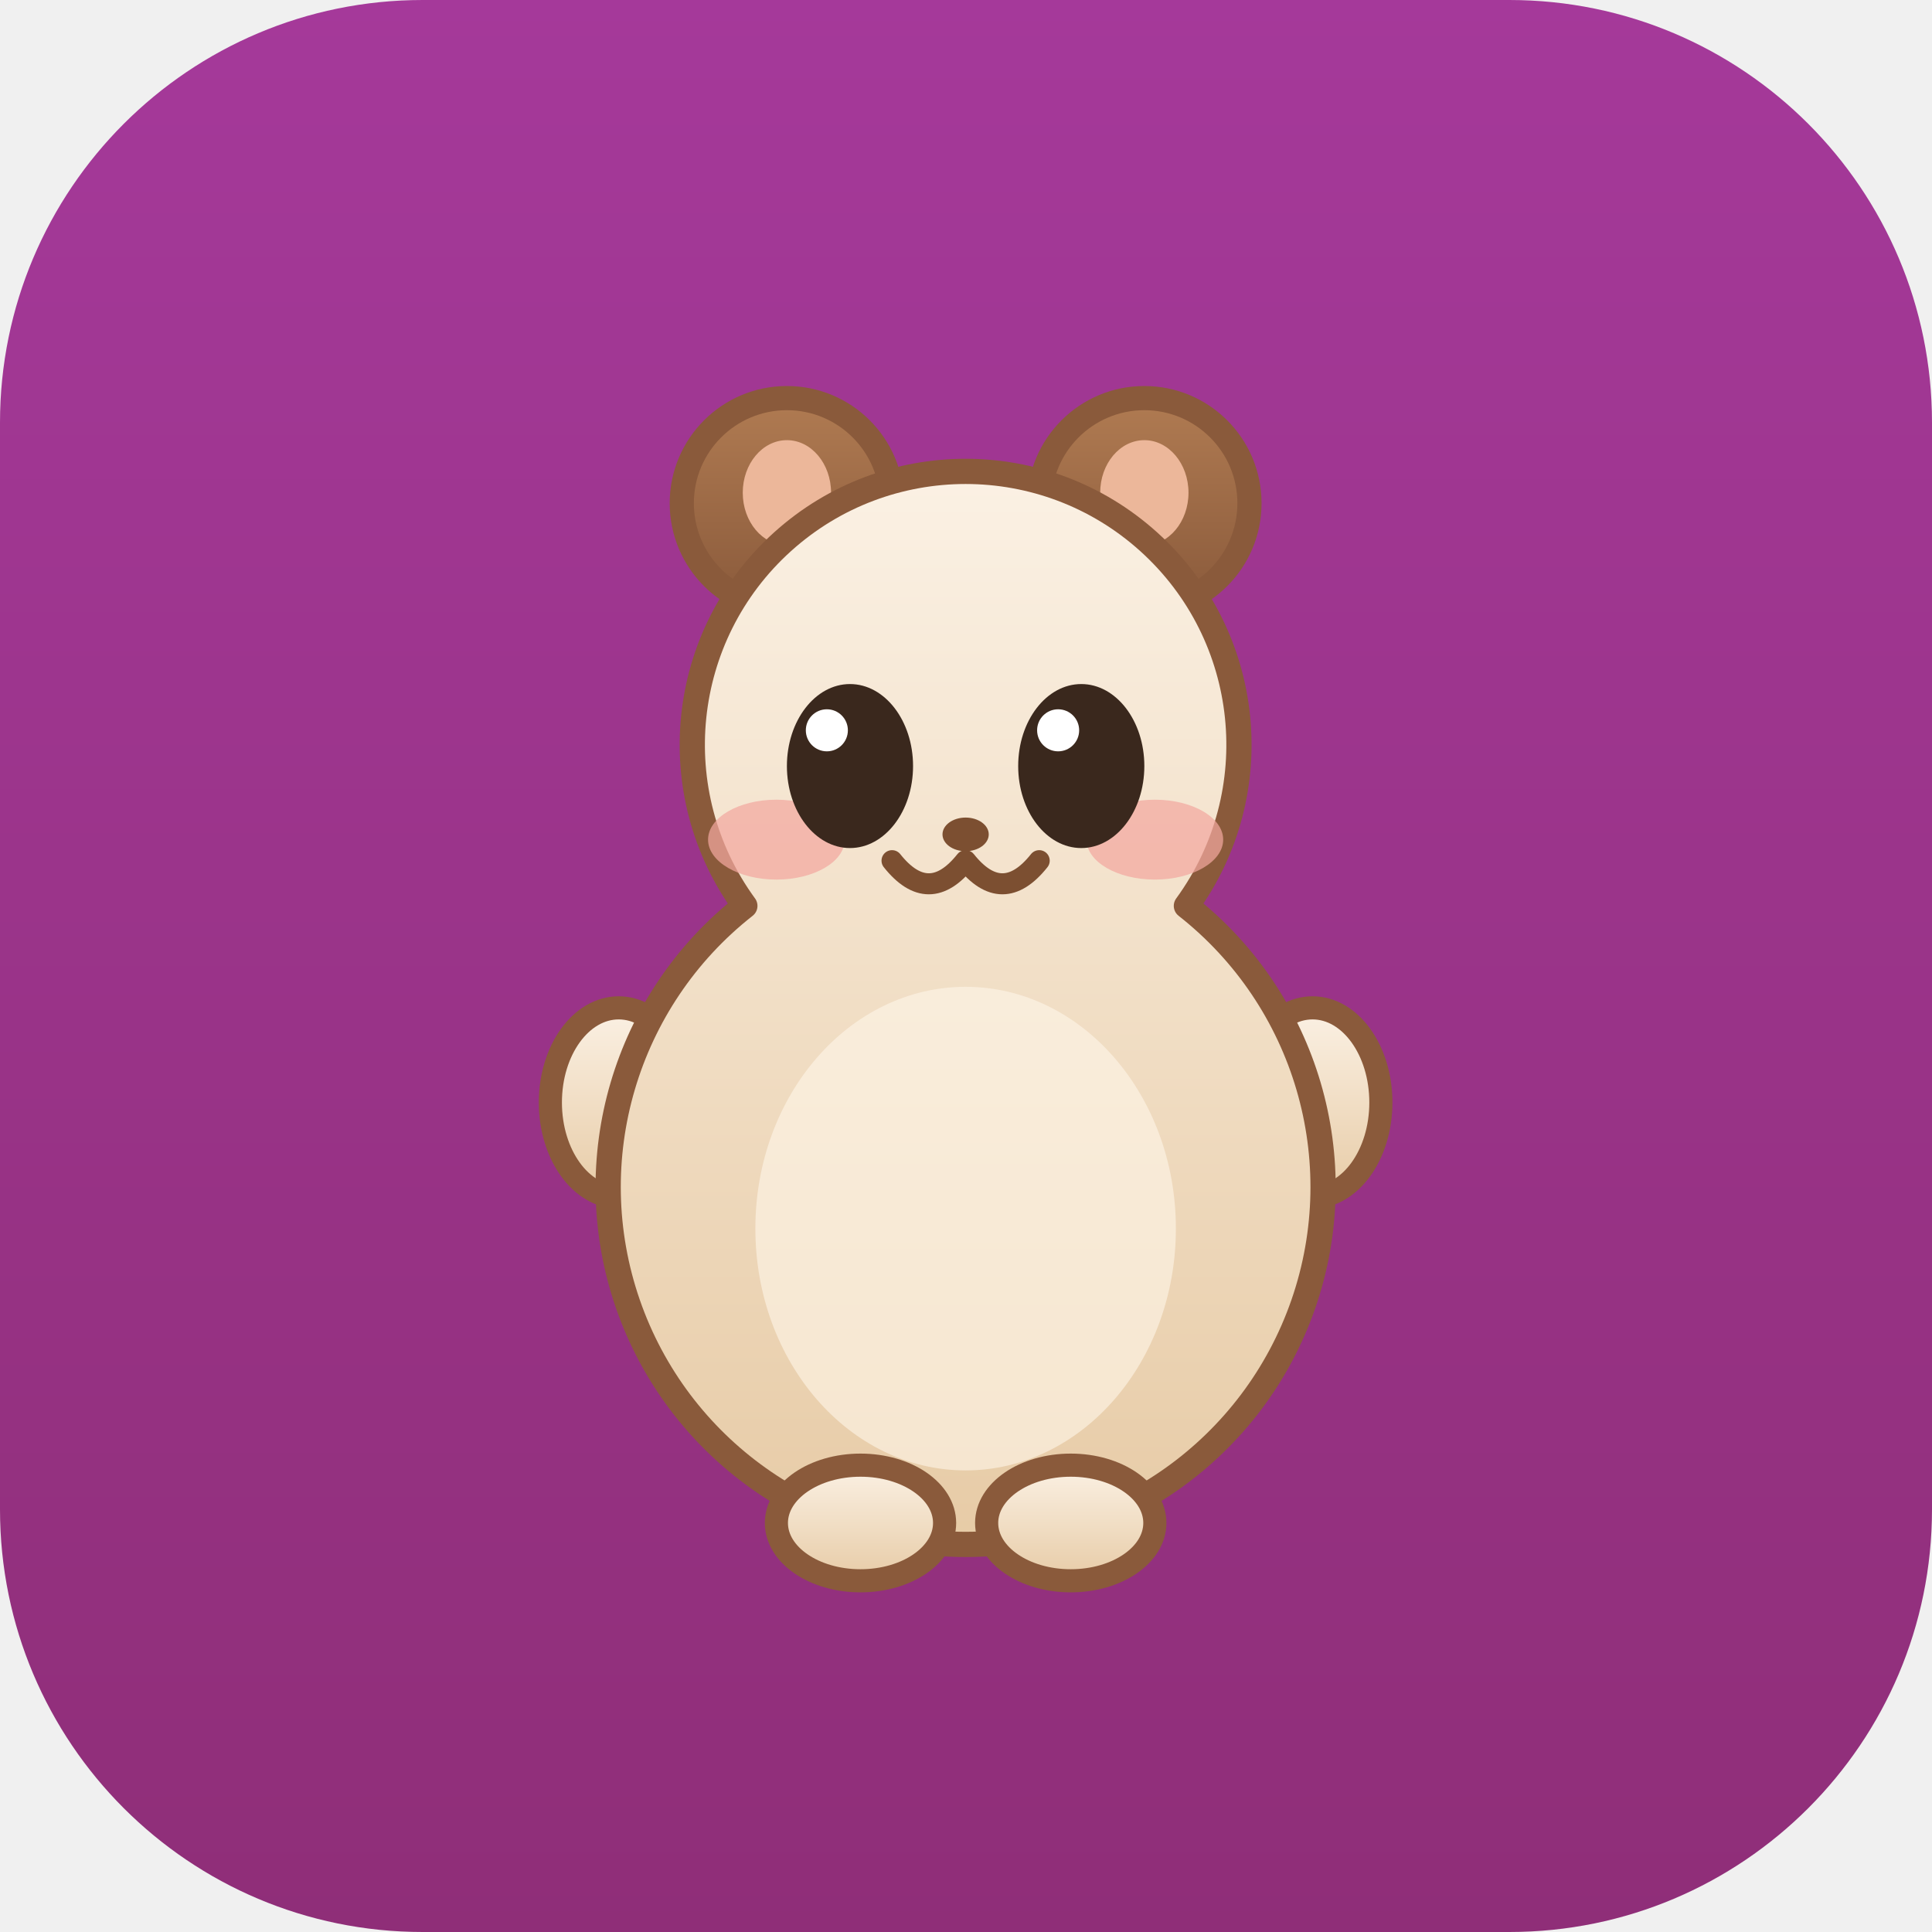
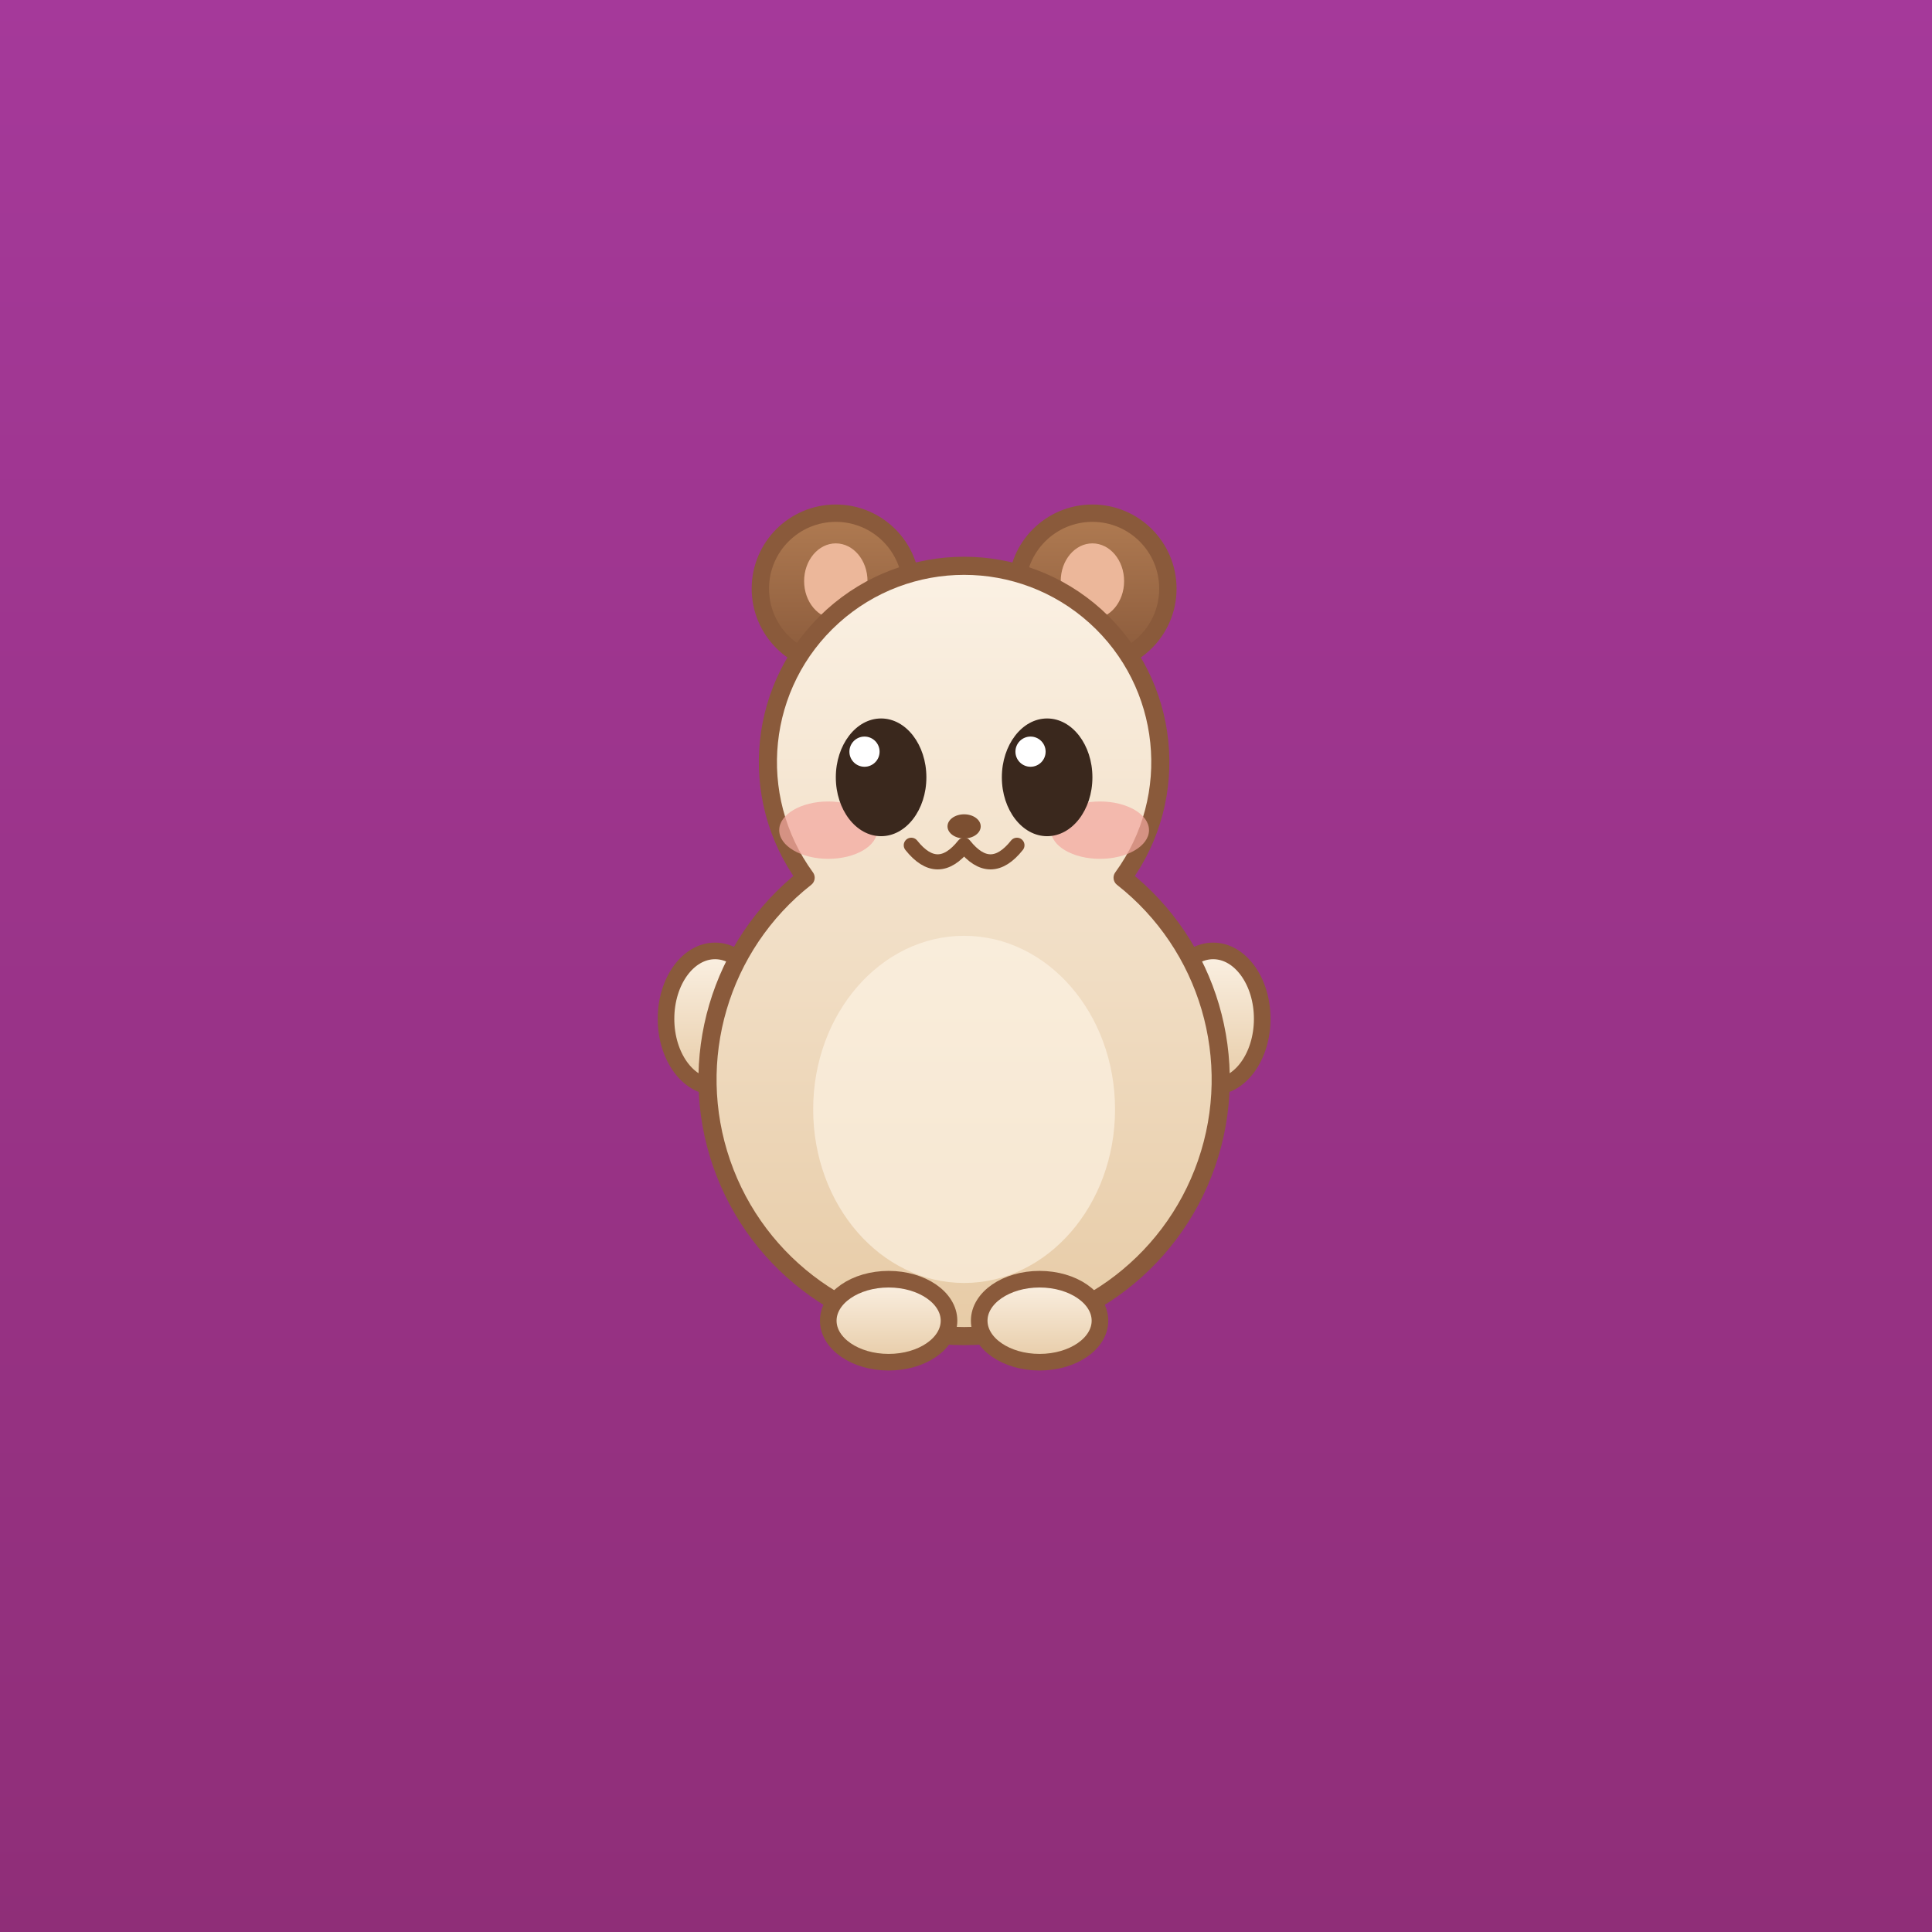
<svg xmlns="http://www.w3.org/2000/svg" width="512" height="512" viewBox="0 0 512 512" fill="none" role="img" aria-label="CrossNotes — Mew">
  <defs>
    <linearGradient id="bg" x1="0" y1="0" x2="0" y2="1">
      <stop offset="0" stop-color="#a5399a" />
      <stop offset="1" stop-color="#8f2e78" />
    </linearGradient>
    <linearGradient id="face" x1="0" y1="0" x2="0" y2="1">
      <stop offset="0" stop-color="#fbf1e4" />
      <stop offset="1" stop-color="#e7cba6" />
    </linearGradient>
    <linearGradient id="ear" x1="0" y1="0" x2="0" y2="1">
      <stop offset="0" stop-color="#b07b52" />
      <stop offset="1" stop-color="#8a5a3b" />
    </linearGradient>
  </defs>
-   <rect width="512" height="512" rx="112" fill="url(#bg)" />
-   <g transform="translate(116.6 86) scale(2.786)">
+   <rect width="512" height="512" fill="url(#bg)" />
+   <g transform="translate(155.5 122) scale(2.0)">
    <g fill="url(#face)" stroke="#8a5a3b" stroke-width="2.2" stroke-linejoin="round">
      <ellipse cx="17" cy="74" rx="6.5" ry="9" />
      <ellipse cx="83" cy="74" rx="6.5" ry="9" />
    </g>
    <g stroke="#8a5a3b" stroke-width="2.3">
      <circle cx="33" cy="17" r="10" fill="url(#ear)" />
      <circle cx="67" cy="17" r="10" fill="url(#ear)" />
    </g>
    <ellipse cx="33" cy="16" rx="4.2" ry="5" fill="#ecb79a" />
    <ellipse cx="67" cy="16" rx="4.2" ry="5" fill="#ecb79a" />
    <path d="M71 55.3 A26 26 0 1 0 29 55.3 A34 34 0 1 0 71 55.3 Z" fill="url(#face)" stroke="#8a5a3b" stroke-width="2.4" stroke-linejoin="round" />
    <ellipse cx="50" cy="86" rx="20" ry="23" fill="#fff6ea" opacity="0.6" />
    <g fill="url(#face)" stroke="#8a5a3b" stroke-width="2.2" stroke-linejoin="round">
      <ellipse cx="40" cy="114" rx="8" ry="5.5" />
      <ellipse cx="60" cy="114" rx="8" ry="5.5" />
    </g>
    <ellipse cx="32" cy="49" rx="6.5" ry="3.8" fill="#f2a7a0" opacity="0.72" />
    <ellipse cx="68" cy="49" rx="6.5" ry="3.8" fill="#f2a7a0" opacity="0.72" />
    <ellipse cx="39" cy="42" rx="6" ry="7.8" fill="#3a281d" />
    <ellipse cx="61" cy="42" rx="6" ry="7.8" fill="#3a281d" />
    <circle cx="36.8" cy="38.6" r="2" fill="#fff" />
    <circle cx="58.8" cy="38.6" r="2" fill="#fff" />
    <ellipse cx="50" cy="48.5" rx="2.2" ry="1.6" fill="#7c4f31" />
    <path d="M43 51 Q46.5 55.4 50 51 Q53.5 55.4 57 51" fill="none" stroke="#7c4f31" stroke-width="2" stroke-linecap="round" stroke-linejoin="round" />
  </g>
</svg>
